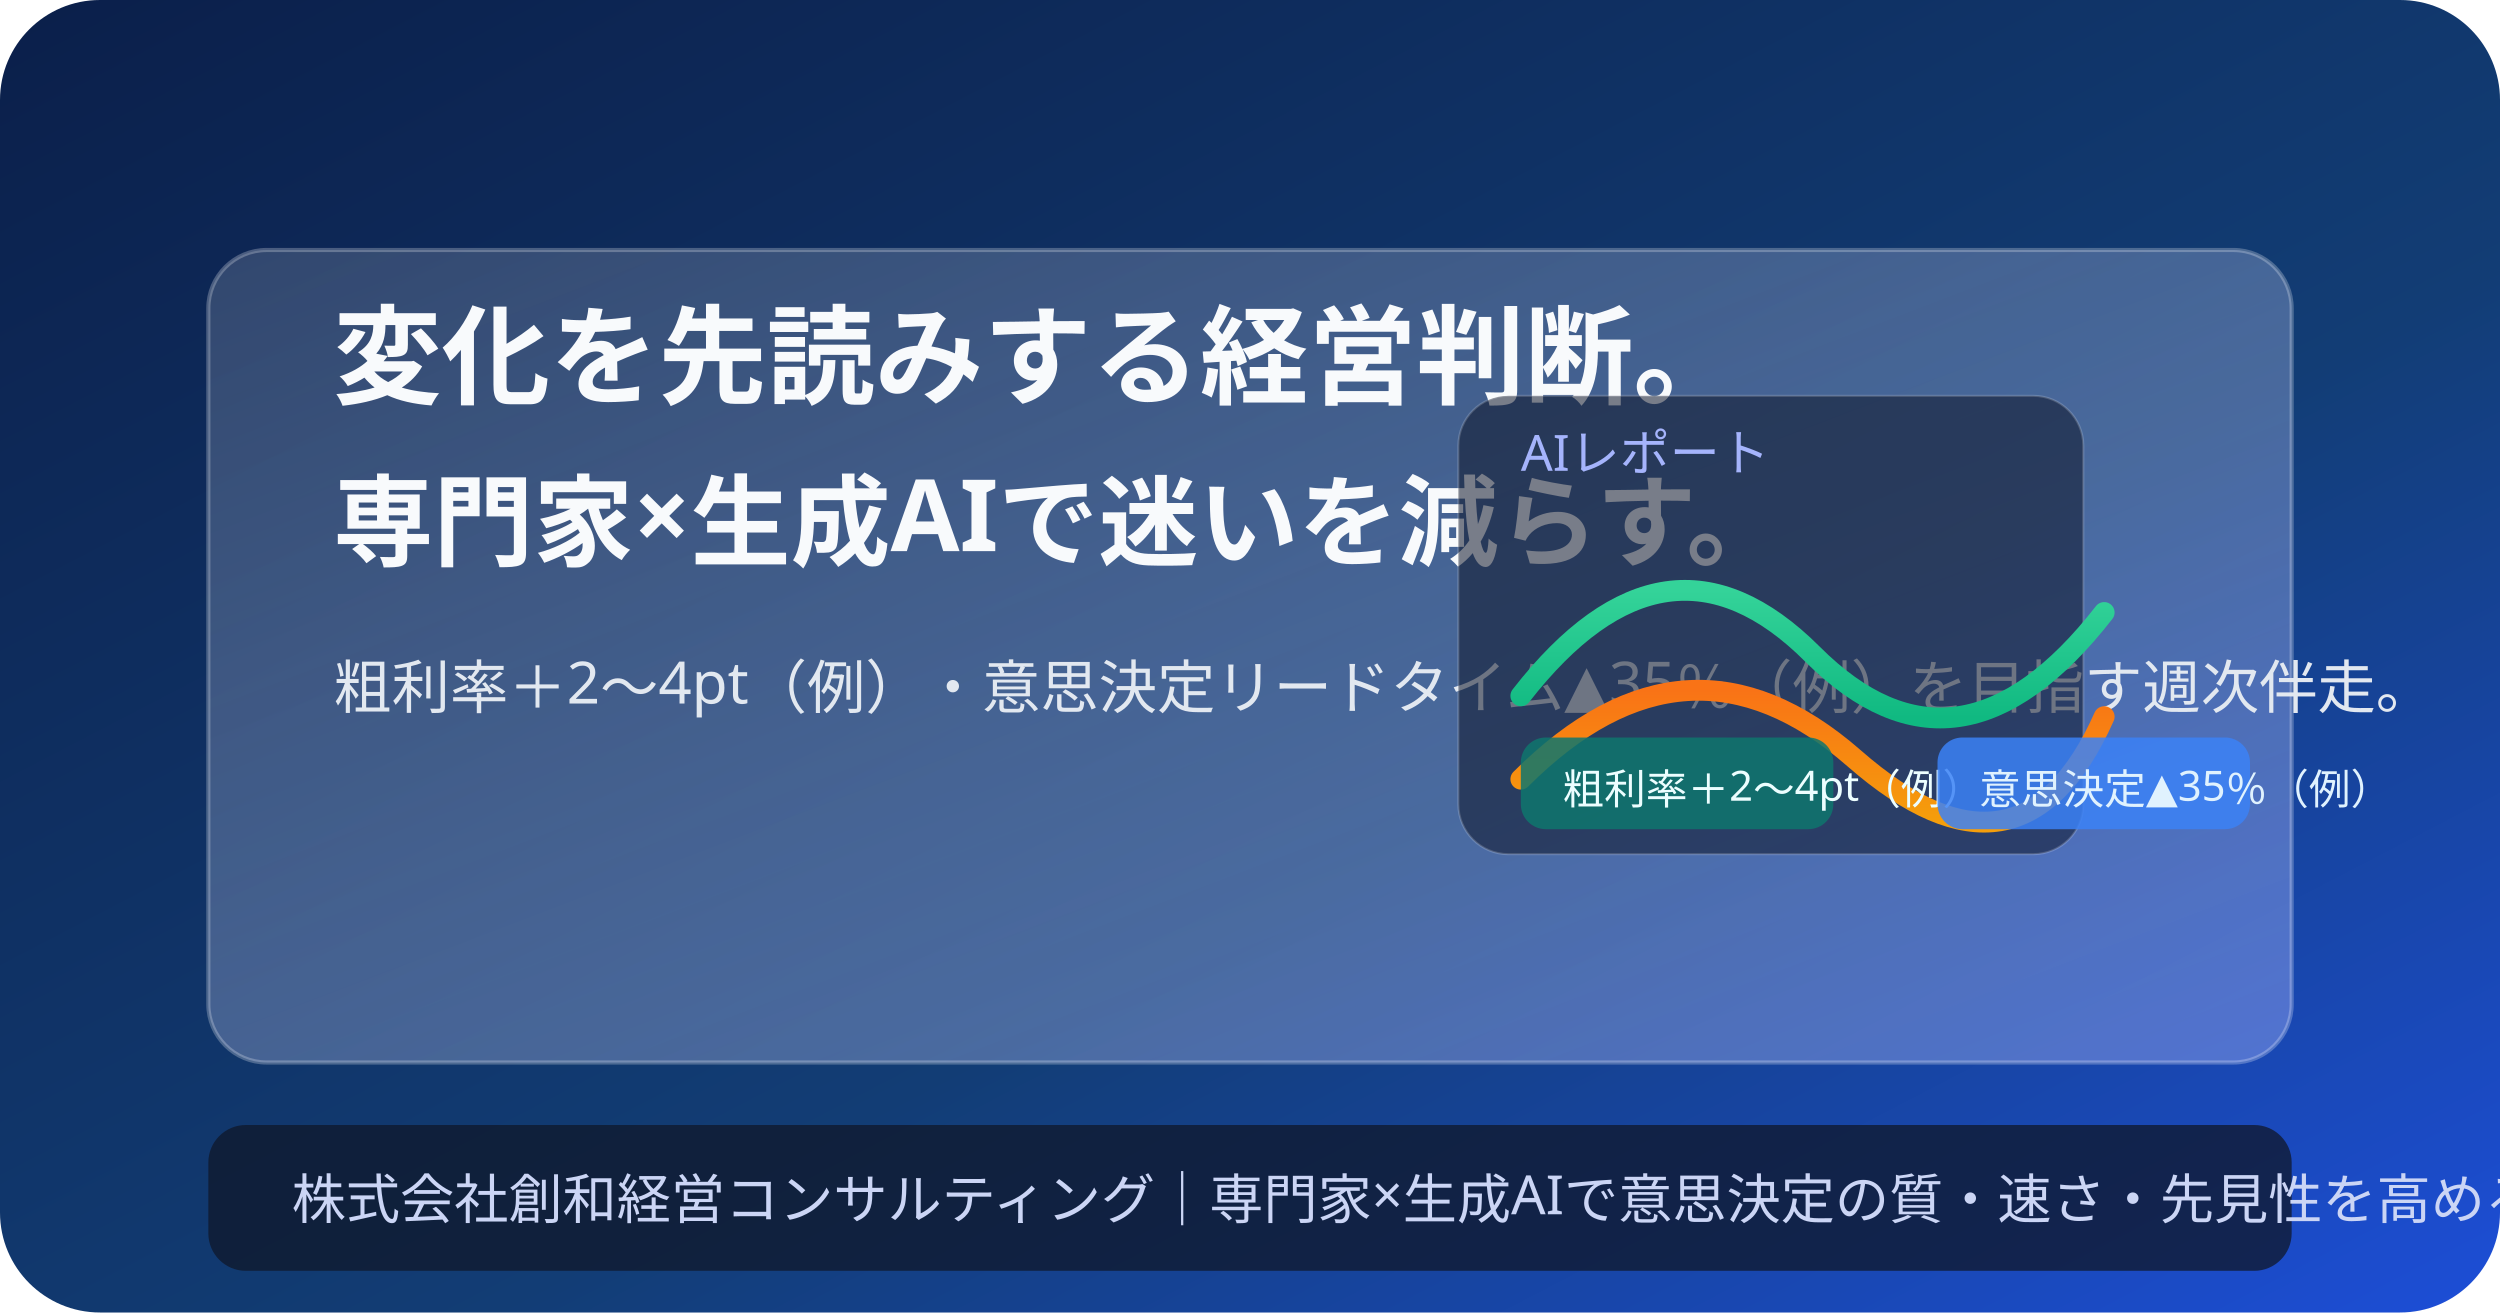
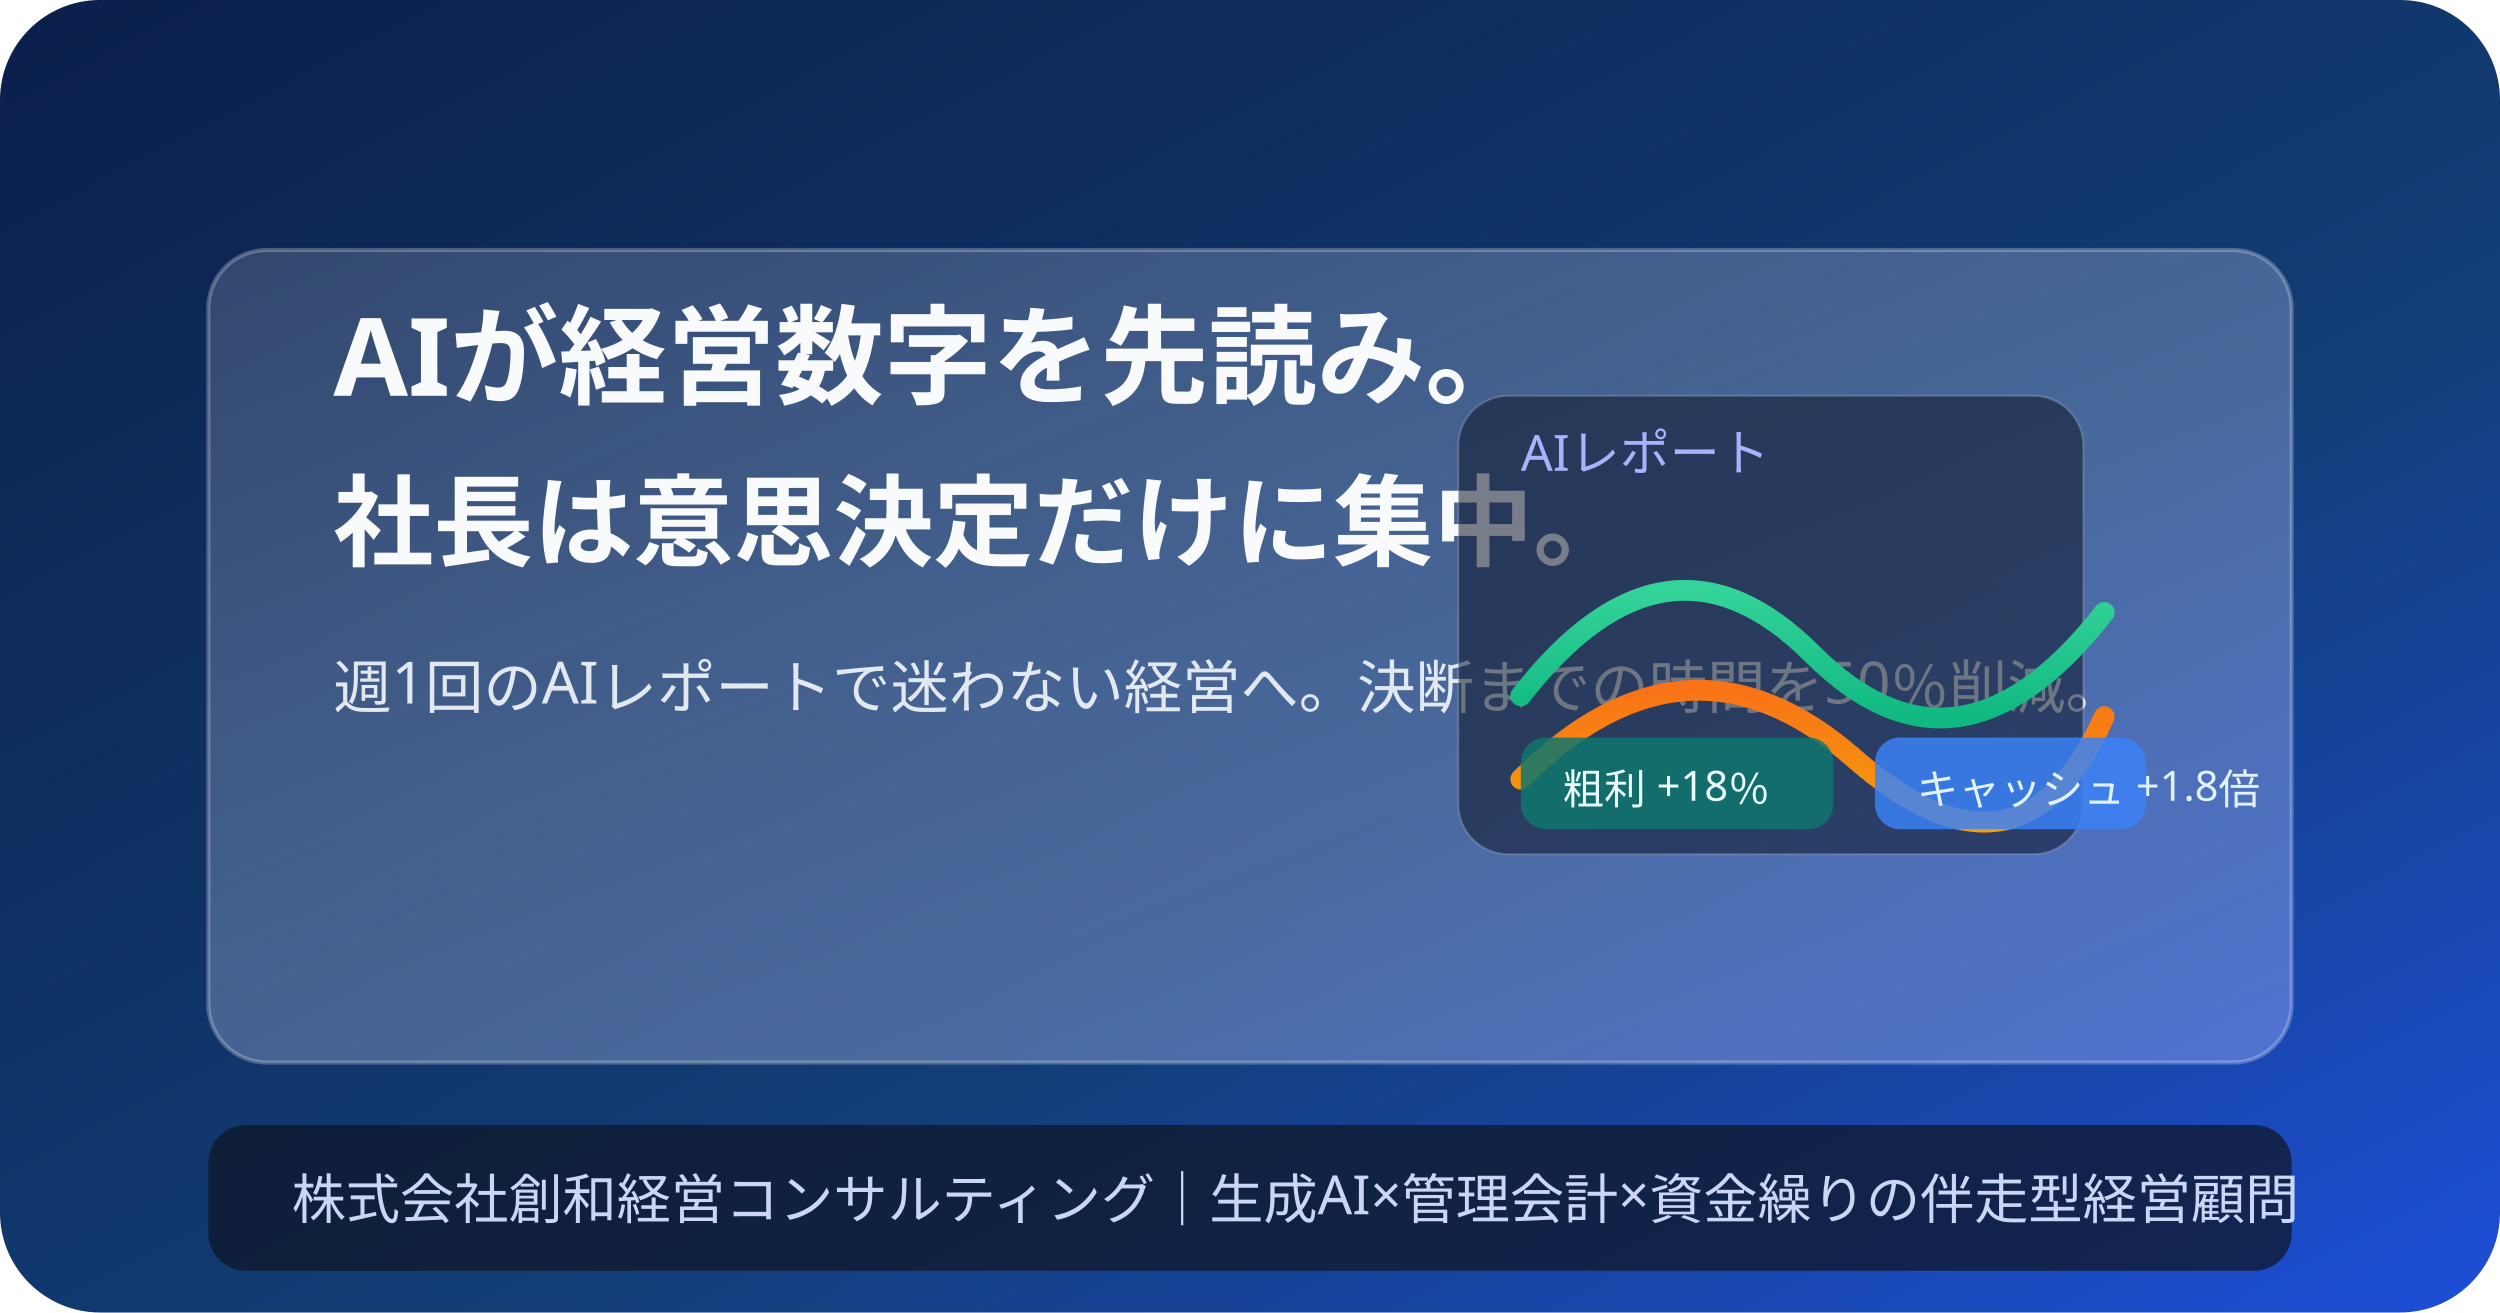
<svg xmlns="http://www.w3.org/2000/svg" viewBox="0 0 1200 630" role="img" aria-labelledby="title desc">
  <defs>
    <linearGradient id="bg" x1="0%" y1="0%" x2="100%" y2="100%">
      <stop offset="0%" stop-color="#0b1f4a" />
      <stop offset="60%" stop-color="#123d75" />
      <stop offset="100%" stop-color="#1d4ed8" />
    </linearGradient>
    <linearGradient id="panel" x1="0%" y1="0%" x2="100%" y2="100%">
      <stop offset="0%" stop-color="#ffffff" stop-opacity="0.15" />
      <stop offset="100%" stop-color="#a5b4fc" stop-opacity="0.4" />
    </linearGradient>
    <linearGradient id="accent" x1="0%" y1="0%" x2="0%" y2="100%">
      <stop offset="0%" stop-color="#34d399" />
      <stop offset="100%" stop-color="#10b981" />
    </linearGradient>
    <linearGradient id="accentWarm" x1="0%" y1="0%" x2="0%" y2="100%">
      <stop offset="0%" stop-color="#f97316" />
      <stop offset="100%" stop-color="#f59e0b" />
    </linearGradient>
  </defs>
  <rect width="1200" height="630" fill="url(#bg)" rx="48" />
  <g transform="translate(100 120)" fill="none">
    <rect x="0" y="0" width="1000" height="390" rx="28" fill="url(#panel)" stroke="rgba(255,255,255,0.25)" stroke-width="2" />
    <g transform="translate(60 70)">
      <text x="0" y="0" font-family="'Noto Sans JP', 'Hiragino Kaku Gothic ProN', sans-serif" font-size="52" font-weight="700" fill="#f8fafc">
-         変化を先読みする経営判断。
+         AIが経営数字を先読み。
      </text>
      <text x="0" y="78" font-family="'Noto Sans JP', 'Hiragino Kaku Gothic ProN', sans-serif" font-size="48" font-weight="700" fill="#f8fafc">
-         専門家×生成AIで迷いを減らす。
+         社長は意思決定だけに集中。
      </text>
      <text x="0" y="150" font-family="'Noto Sans JP', 'Hiragino Kaku Gothic ProN', sans-serif" font-size="28" fill="#e2e8f0">
-         粗利率＋2〜4pt（例）・意思決定リードタイム▲35％（例）を目指す週次伴走。
+         週1回のAIレポートで迷わない経営へ。決断までの時間を50％削減。
      </text>
    </g>
    <g transform="translate(600 70)">
      <rect x="0" y="0" width="300" height="220" rx="24" fill="rgba(15,23,42,0.55)" stroke="rgba(255,255,255,0.18)" />
      <g transform="translate(30 36)">
        <text x="0" y="0" font-family="'Noto Sans JP', 'Hiragino Kaku Gothic ProN', sans-serif" font-size="24" fill="#a5b4fc">AIレポート</text>
        <g transform="translate(0 28)" fill="none" stroke-linecap="round" stroke-width="10">
          <path d="M0 80 Q 70 -10 140 60 T 280 40" stroke="url(#accent)" />
          <path d="M0 120 Q 80 40 160 110 T 280 90" stroke="url(#accentWarm)" />
        </g>
        <g transform="translate(0 150)">
          <rect x="0" y="-22" width="150" height="44" rx="12" fill="rgba(15,118,110,0.85)" />
-           <text x="20" y="10" font-family="'Noto Sans JP', 'Hiragino Kaku Gothic ProN', sans-serif" font-size="20" fill="#ecfeff">粗利率＋2〜4pt（例）</text>
-           <rect x="200" y="-22" width="150" height="44" rx="12" fill="rgba(59,130,246,0.85)" />
-           <text x="220" y="10" font-family="'Noto Sans JP', 'Hiragino Kaku Gothic ProN', sans-serif" font-size="20" fill="#e0f2fe">意思決定▲35％（例）</text>
+           <text x="20" y="10" font-family="'Noto Sans JP', 'Hiragino Kaku Gothic ProN', sans-serif" font-size="20" fill="#ecfeff">粗利 +18％</text>
+           <rect x="170" y="-22" width="130" height="44" rx="12" fill="rgba(59,130,246,0.85)" />
+           <text x="190" y="10" font-family="'Noto Sans JP', 'Hiragino Kaku Gothic ProN', sans-serif" font-size="20" fill="#e0f2fe">キャッシュ +1.8倍</text>
        </g>
      </g>
    </g>
  </g>
  <g transform="translate(100 540)">
    <rect x="0" y="0" width="1000" height="70" rx="18" fill="rgba(15,23,42,0.75)" />
    <text x="40" y="45" font-family="'Noto Sans JP', 'Hiragino Kaku Gothic ProN', sans-serif" font-size="26" fill="#cbd5f5">
-       株式会社創和経営コンサルティング｜専門家×生成AIで意思決定の質・速さ・先見性を高める
+       株式会社創和経営コンサルティング｜生成AI×管理会計×資金繰りの伴走型経営顧問
    </text>
  </g>
</svg>
